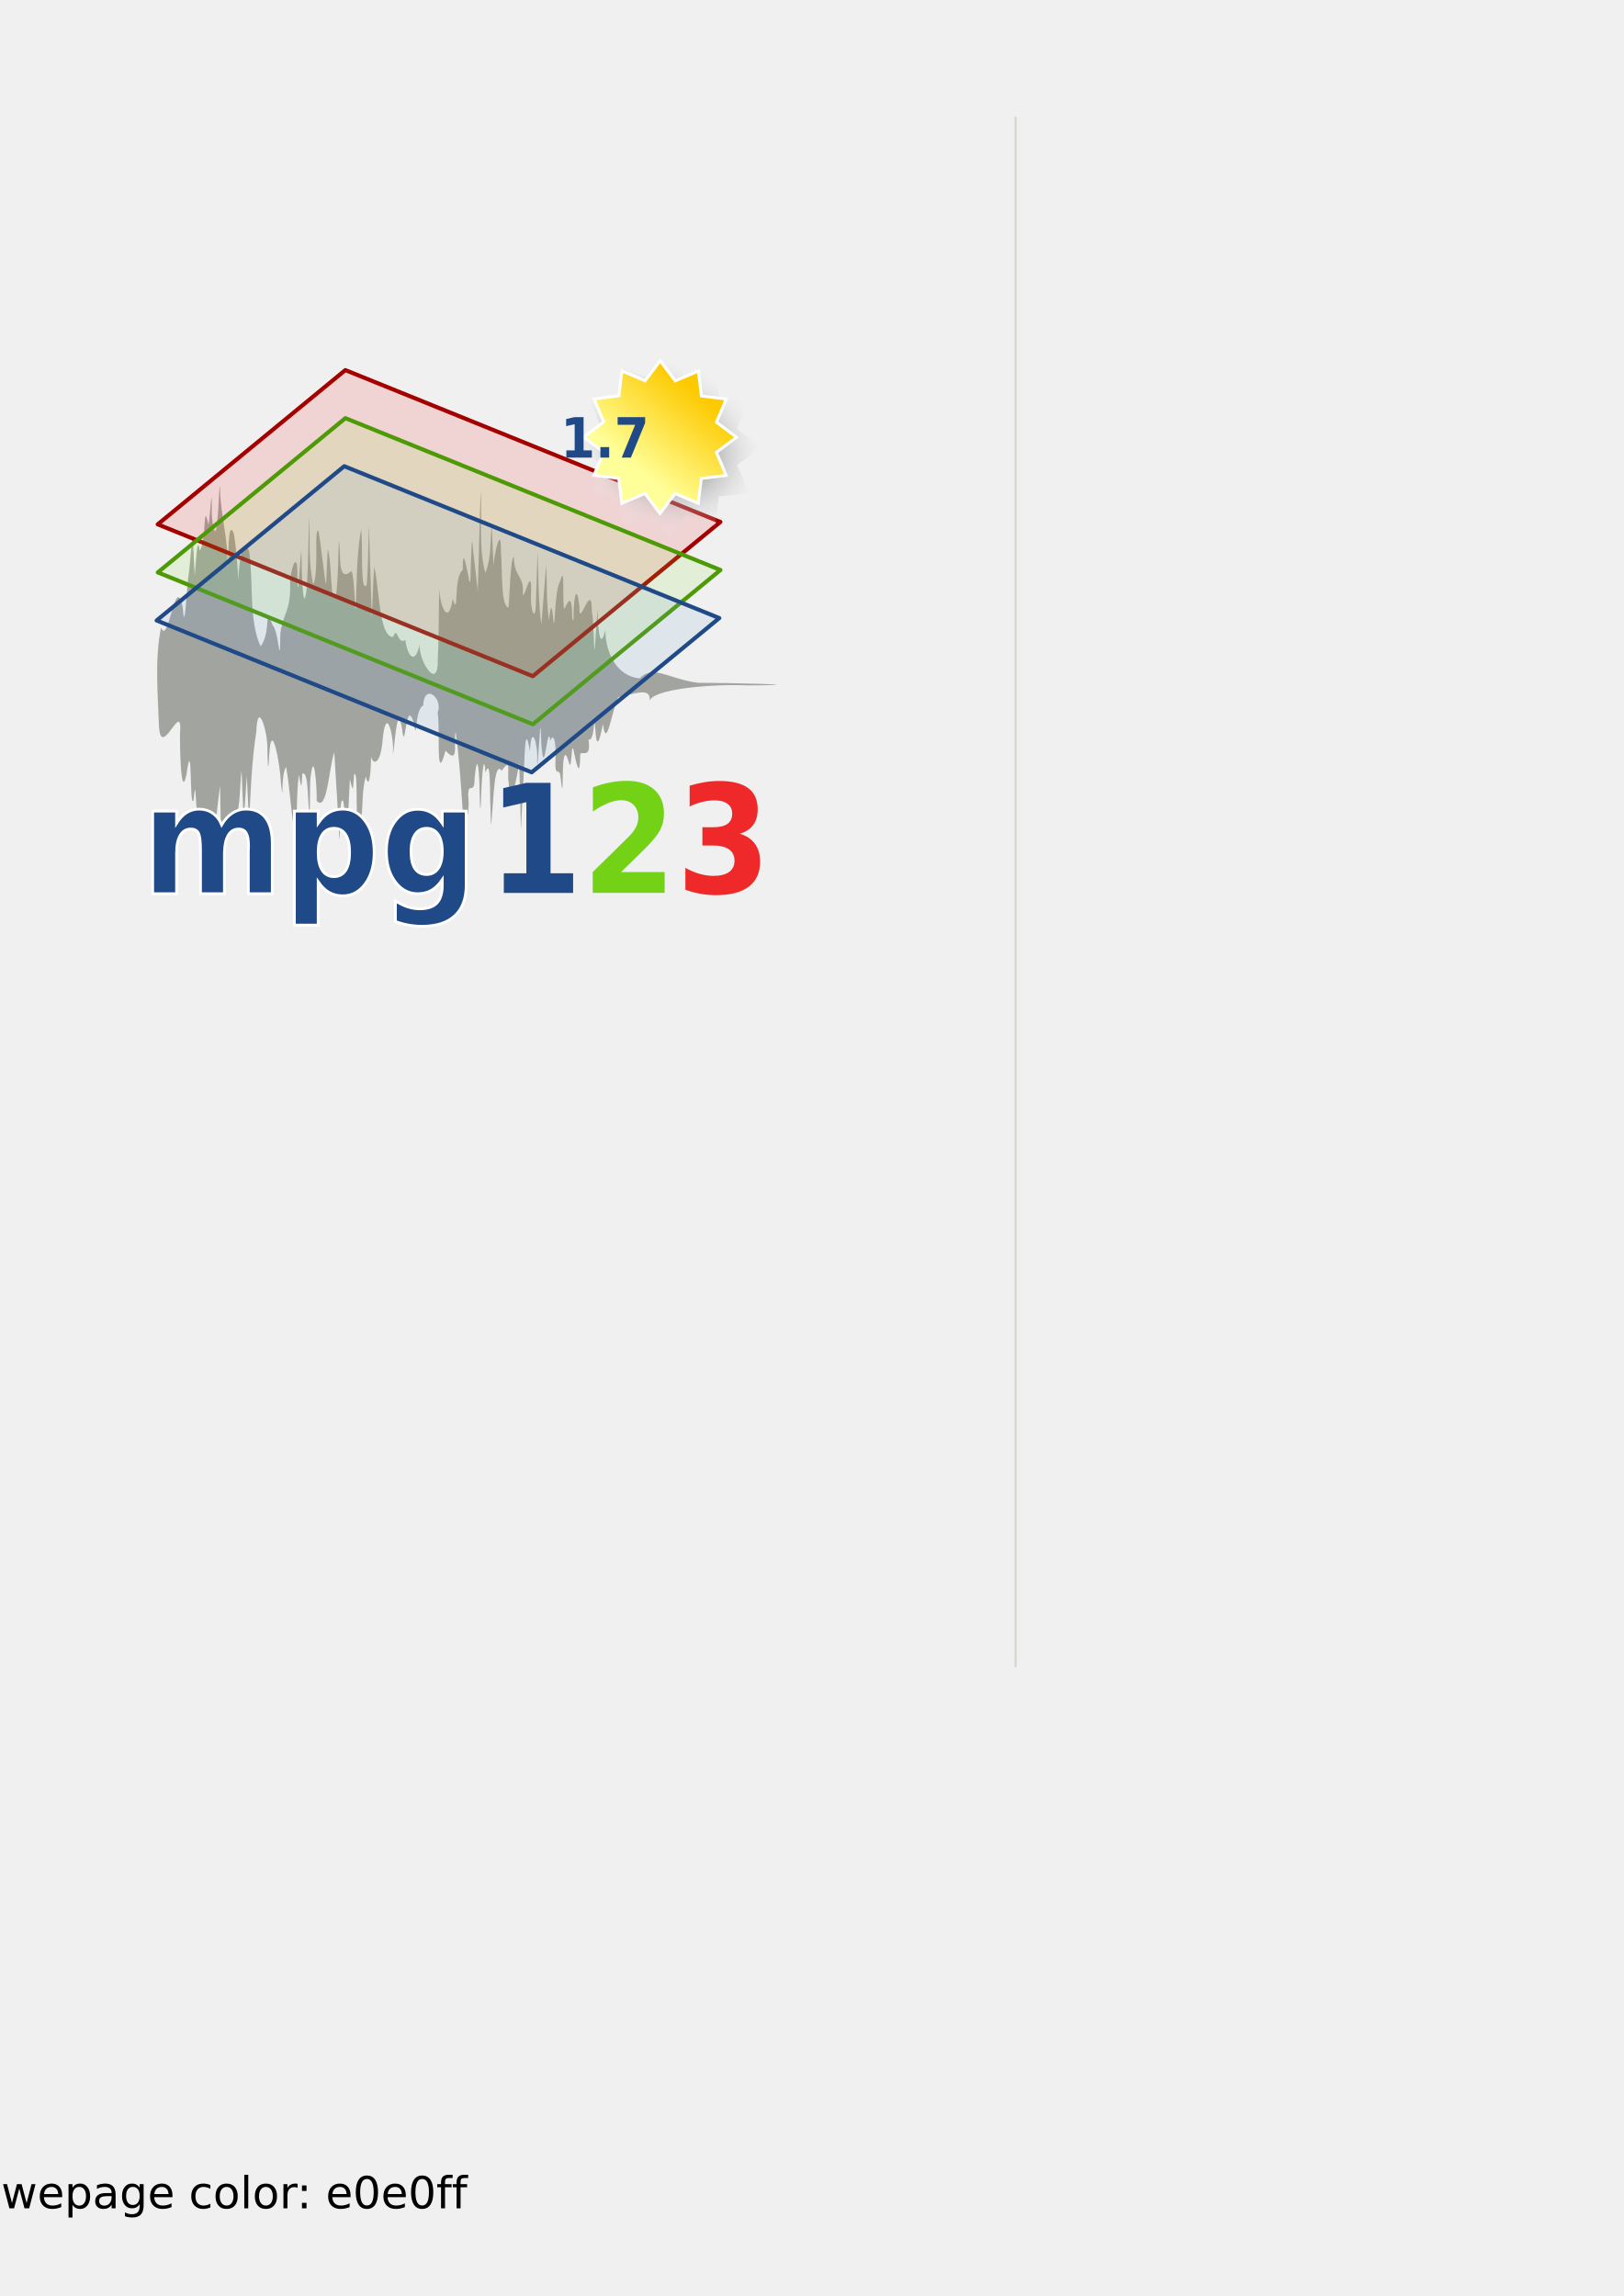
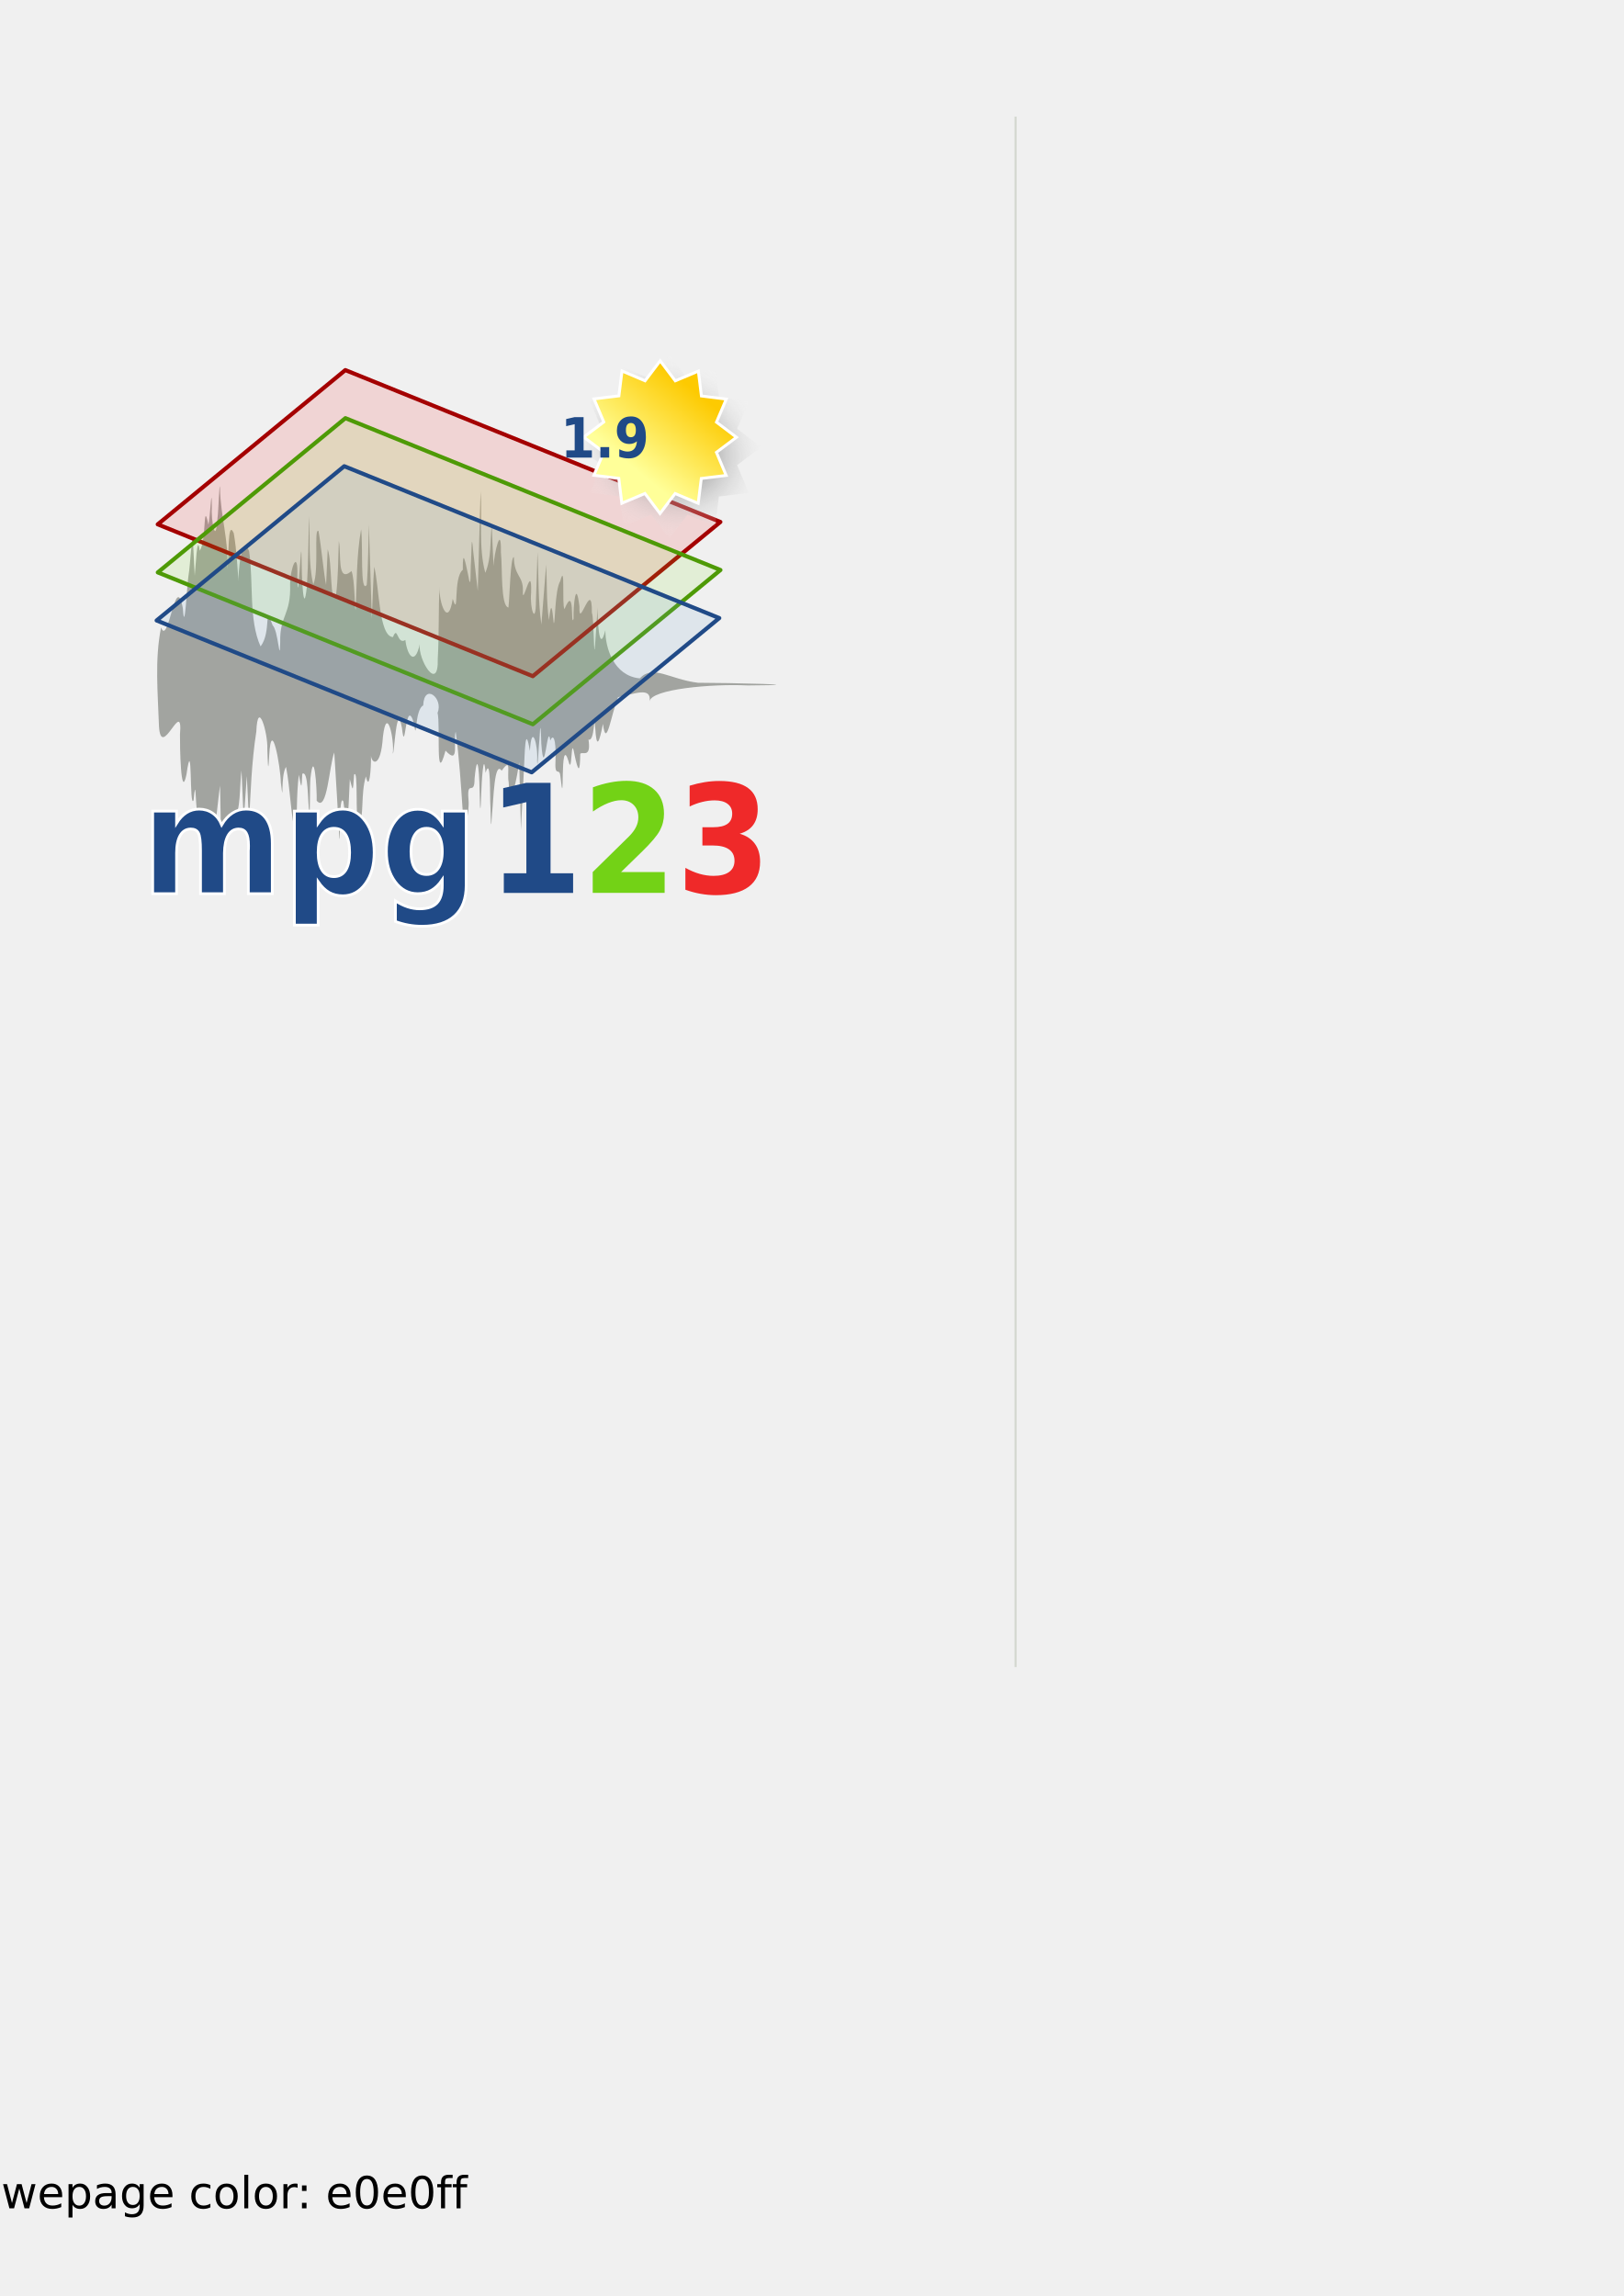
<svg xmlns="http://www.w3.org/2000/svg" xmlns:xlink="http://www.w3.org/1999/xlink" width="210mm" height="297mm" id="svg2">
  <defs id="defs4">
    <linearGradient id="linearGradient17923">
      <stop style="stop-color:#ef2929;stop-opacity:1;" offset="0" id="stop17925" />
      <stop style="stop-color:#ef2929;stop-opacity:0;" offset="1" id="stop17927" />
    </linearGradient>
    <linearGradient id="linearGradient17915">
      <stop style="stop-color:#73d216;stop-opacity:1;" offset="0" id="stop17917" />
      <stop style="stop-color:#73d216;stop-opacity:0;" offset="1" id="stop17919" />
    </linearGradient>
    <linearGradient id="linearGradient16986">
      <stop style="stop-color:#204a87;stop-opacity:1;" offset="0" id="stop16988" />
      <stop style="stop-color:#204a87;stop-opacity:0;" offset="1" id="stop16990" />
    </linearGradient>
    <linearGradient id="linearGradient16057">
      <stop style="stop-color:white;stop-opacity:1;" offset="0" id="stop16059" />
      <stop style="stop-color:white;stop-opacity:0;" offset="1" id="stop16061" />
    </linearGradient>
    <linearGradient id="linearGradient16047">
      <stop style="stop-color:#204a87;stop-opacity:1;" offset="0" id="stop16049" />
      <stop style="stop-color:#204a87;stop-opacity:0;" offset="1" id="stop16051" />
    </linearGradient>
    <linearGradient id="linearGradient7591">
      <stop style="stop-color:white;stop-opacity:1;" offset="0" id="stop7593" />
      <stop style="stop-color:white;stop-opacity:0;" offset="1" id="stop7595" />
    </linearGradient>
    <linearGradient y2="-82.527" x2="202.94" y1="-73.02" x1="202.94" gradientUnits="userSpaceOnUse" id="linearGradient8687" xlink:href="#linearGradient5749" />
    <linearGradient gradientUnits="userSpaceOnUse" y2="83.226" x2="52.856" y1="73.326" x1="52.752" id="linearGradient8660" xlink:href="#linearGradient8654" />
    <linearGradient gradientUnits="userSpaceOnUse" y2="82.888" x2="63.935" y1="73.258" x1="63.935" id="linearGradient8650" xlink:href="#linearGradient8644" />
    <linearGradient gradientUnits="userSpaceOnUse" y2="-82.527" x2="202.94" y1="-73.02" x1="202.94" id="linearGradient5755" xlink:href="#linearGradient5749" />
    <radialGradient r="528.077" fy="-136.395" fx="1043.8" cy="-136.395" cx="1043.8" gradientTransform="matrix(0.261637,4.684521e-3,-3.242234e-3,0.181082,-41.11917,266.0825)" gradientUnits="userSpaceOnUse" id="radialGradient5340" xlink:href="#brown_bg" />
    <linearGradient id="linearGradient10438">
      <stop id="stop10440" offset="0" style="stop-color:#c6b790;stop-opacity:1;" />
      <stop id="stop10442" offset="1" style="stop-color:#fbf5d3;stop-opacity:1;" />
    </linearGradient>
    <linearGradient id="brown_bg">
      <stop style="stop-color:#fbf5d3;stop-opacity:1;" offset="0" id="stop10408" />
      <stop id="stop12647" offset="0.363" style="stop-color:#fbf5d3;stop-opacity:1;" />
      <stop id="stop12645" offset="0.635" style="stop-color:#e0d6b1;stop-opacity:1;" />
      <stop style="stop-color:#c6b790;stop-opacity:1" offset="1" id="stop10406" />
    </linearGradient>
    <linearGradient xlink:href="#linearGradient10404" id="linearGradient11178" x1="0" y1="373.262" x2="1054.915" y2="373.262" gradientUnits="userSpaceOnUse" gradientTransform="matrix(0.141079,0,0,0.141079,82.61914,244.3932)" />
    <marker orient="auto" markerHeight="3" markerWidth="4" markerUnits="strokeWidth" refY="5" refX="10" viewBox="0 0 10 10" id="ArrowStart">
      <path id="path16225" d="M 10,0 L 0,5 L 10,10 L 10,0 z " />
    </marker>
    <marker orient="auto" markerHeight="3" markerWidth="4" markerUnits="strokeWidth" refY="5" refX="0" viewBox="0 0 10 10" id="ArrowEnd">
      <path id="path16222" d="M 0,0 L 10,5 L 0,10 L 0,0 z " />
    </marker>
    <marker orient="auto" markerHeight="3" markerWidth="4" markerUnits="strokeWidth" refY="5" refX="10" viewBox="0 0 10 10" id="marker16332">
      <path id="path16290" d="M 10,0 L 0,5 L 10,10 L 10,0 z " />
    </marker>
    <marker orient="auto" markerHeight="3" markerWidth="4" markerUnits="strokeWidth" refY="5" refX="0" viewBox="0 0 10 10" id="marker16329">
      <path id="path16287" d="M 0,0 L 10,5 L 0,10 L 0,0 z " />
    </marker>
    <marker orient="auto" markerHeight="3" markerWidth="4" markerUnits="strokeWidth" refY="5" refX="10" viewBox="0 0 10 10" id="marker16396">
      <path id="path16360" d="M 10,0 L 0,5 L 10,10 L 10,0 z " />
    </marker>
    <marker orient="auto" markerHeight="3" markerWidth="4" markerUnits="strokeWidth" refY="5" refX="0" viewBox="0 0 10 10" id="marker16393">
      <path id="path16357" d="M 0,0 L 10,5 L 0,10 L 0,0 z " />
    </marker>
    <linearGradient y2="35.893" x2="219.861" y1="22.928" x1="235.369" gradientUnits="userSpaceOnUse" id="linearGradient4011" xlink:href="#linearGradient2234" />
    <radialGradient r="15.392" fy="31.01" fx="226.621" cy="31.01" cx="226.621" gradientTransform="matrix(0.888444,0.774994,-0.657354,0.753582,45.66543,-167.989)" gradientUnits="userSpaceOnUse" id="radialGradient4009" xlink:href="#linearGradient7518" />
    <linearGradient gradientTransform="matrix(1.342802,0,0,1.342802,195.7942,179.6418)" y2="-207.718" x2="299.182" y1="-193.717" x1="299.182" gradientUnits="userSpaceOnUse" id="linearGradient3999" xlink:href="#linearGradient5754" />
    <linearGradient y2="35.893" x2="219.861" y1="22.928" x1="235.369" gradientUnits="userSpaceOnUse" id="linearGradient9334" xlink:href="#linearGradient2234" />
    <linearGradient y2="35.893" x2="219.861" y1="22.928" x1="235.369" gradientUnits="userSpaceOnUse" id="linearGradient9330" xlink:href="#linearGradient2234" />
    <radialGradient r="15.392" fy="31.01" fx="226.621" cy="31.01" cx="226.621" gradientTransform="matrix(0.888444,0.774994,-0.657354,0.753582,45.66543,-167.989)" gradientUnits="userSpaceOnUse" id="radialGradient9328" xlink:href="#linearGradient7518" />
    <linearGradient y2="35.893" x2="219.861" y1="22.928" x1="235.369" gradientUnits="userSpaceOnUse" id="linearGradient9321" xlink:href="#linearGradient2234" />
    <radialGradient r="15.392" fy="31.01" fx="226.621" cy="31.01" cx="226.621" gradientTransform="matrix(0.888444,0.774994,-0.657354,0.753582,45.66543,-167.989)" gradientUnits="userSpaceOnUse" id="radialGradient9319" xlink:href="#linearGradient7518" />
    <linearGradient y2="35.893" x2="219.861" y1="22.928" x1="235.369" gradientUnits="userSpaceOnUse" id="linearGradient9305" xlink:href="#linearGradient2234" />
    <radialGradient r="15.392" fy="31.01" fx="226.621" cy="31.01" cx="226.621" gradientTransform="matrix(0.888444,0.774994,-0.657354,0.753582,45.66543,-167.989)" gradientUnits="userSpaceOnUse" id="radialGradient9303" xlink:href="#linearGradient7518" />
    <radialGradient gradientTransform="matrix(0.888444,0.774994,-0.657354,0.753582,45.66543,-167.989)" gradientUnits="userSpaceOnUse" r="15.392" fy="31.01" fx="226.621" cy="31.01" cx="226.621" id="radialGradient8413" xlink:href="#linearGradient7518" />
    <linearGradient y2="35.893" x2="219.861" y1="22.928" x1="235.369" gradientUnits="userSpaceOnUse" id="linearGradient6643" xlink:href="#linearGradient2234" />
    <linearGradient id="linearGradient2234">
      <stop id="stop2236" offset="0" style="stop-color:#fdca01;stop-opacity:1;" />
      <stop id="stop2238" offset="1" style="stop-color:#ff9;stop-opacity:1;" />
    </linearGradient>
    <linearGradient id="linearGradient5754">
      <stop id="stop5756" offset="0" style="stop-color:#ff0084;stop-opacity:1;" />
      <stop id="stop5758" offset="1" style="stop-color:#ff0084;stop-opacity:0;" />
    </linearGradient>
    <linearGradient id="linearGradient7518">
      <stop id="stop7520" offset="0" style="stop-color:#363636;stop-opacity:1;" />
      <stop id="stop7522" offset="1" style="stop-color:#ffffff;stop-opacity:0" />
    </linearGradient>
    <linearGradient id="linearGradient5749">
      <stop id="stop5751" offset="0" style="stop-color:black;stop-opacity:1;" />
      <stop id="stop5753" offset="1" style="stop-color:black;stop-opacity:0;" />
    </linearGradient>
    <linearGradient id="linearGradient8618">
      <stop id="stop8620" offset="0" style="stop-color:white;stop-opacity:1;" />
      <stop id="stop8622" offset="1" style="stop-color:white;stop-opacity:0;" />
    </linearGradient>
    <linearGradient id="linearGradient8644">
      <stop id="stop8646" offset="0" style="stop-color:#f98600;stop-opacity:1;" />
      <stop id="stop8648" offset="1" style="stop-color:#f98600;stop-opacity:0;" />
    </linearGradient>
    <linearGradient id="linearGradient8654">
      <stop id="stop8656" offset="0" style="stop-color:#d30000;stop-opacity:1;" />
      <stop id="stop8658" offset="1" style="stop-color:#d30000;stop-opacity:0;" />
    </linearGradient>
    <linearGradient xlink:href="#linearGradient5749" id="linearGradient13141" gradientUnits="userSpaceOnUse" x1="202.94" y1="-73.02" x2="202.94" y2="-82.527" />
    <linearGradient xlink:href="#linearGradient5749" id="linearGradient13155" gradientUnits="userSpaceOnUse" x1="202.94" y1="-73.02" x2="202.94" y2="-82.527" gradientTransform="translate(983.2323,-535.3957)" />
    <linearGradient xlink:href="#linearGradient16047" id="linearGradient16053" x1="355.859" y1="-318.609" x2="355.859" y2="-337.455" gradientUnits="userSpaceOnUse" />
    <linearGradient xlink:href="#linearGradient16057" id="linearGradient16063" x1="325.139" y1="-319.822" x2="325.137" y2="-337.448" gradientUnits="userSpaceOnUse" />
    <radialGradient xlink:href="#linearGradient7518" id="radialGradient17959" gradientUnits="userSpaceOnUse" gradientTransform="matrix(0.888444,0.774994,-0.657354,0.753582,45.66543,-167.989)" cx="226.621" cy="31.01" fx="226.621" fy="31.01" r="15.392" />
    <linearGradient xlink:href="#linearGradient2234" id="linearGradient17961" gradientUnits="userSpaceOnUse" x1="235.369" y1="22.928" x2="219.861" y2="35.893" />
    <linearGradient xlink:href="#linearGradient16047" id="linearGradient17963" gradientUnits="userSpaceOnUse" x1="355.859" y1="-318.609" x2="355.859" y2="-337.455" />
    <linearGradient xlink:href="#linearGradient16057" id="linearGradient17965" gradientUnits="userSpaceOnUse" x1="325.139" y1="-319.822" x2="325.137" y2="-337.448" />
    <linearGradient xlink:href="#linearGradient17923" id="linearGradient18009" gradientUnits="userSpaceOnUse" x1="548.136" y1="-321.862" x2="548.136" y2="-337.024" gradientTransform="translate(-197.5699,-116.9291)" />
    <linearGradient xlink:href="#linearGradient16986" id="linearGradient18013" gradientUnits="userSpaceOnUse" x1="460.639" y1="-321.552" x2="460.639" y2="-337.71" gradientTransform="translate(-197.5699,-116.9291)" />
    <linearGradient xlink:href="#linearGradient17915" id="linearGradient18017" gradientUnits="userSpaceOnUse" x1="505.694" y1="-320.247" x2="505.694" y2="-337.239" gradientTransform="translate(-197.5699,-116.9291)" />
    <linearGradient xlink:href="#linearGradient16047" id="linearGradient18021" gradientUnits="userSpaceOnUse" x1="355.859" y1="-318.609" x2="355.859" y2="-337.455" gradientTransform="translate(-197.5699,-116.9291)" />
    <linearGradient xlink:href="#linearGradient16057" id="linearGradient18023" gradientUnits="userSpaceOnUse" x1="325.139" y1="-319.822" x2="325.137" y2="-337.448" gradientTransform="translate(-197.5699,-116.9291)" />
  </defs>
  <g id="layer1" style="opacity:1">
    <path style="fill:black;stroke:none" d="M 1478.102,587.643 L 1478.102,587.643 L 1478.102,587.643 L 1478.102,587.643" id="path16229" />
    <path style="fill:black;stroke:none" d="M 1478.103,821.499 L 1478.103,821.499 L 1478.103,821.499 L 1478.103,821.499" id="path16294" />
    <path style="fill:black;stroke:none" d="M 1478.103,1044.006 L 1478.103,1044.006 L 1478.103,1044.006 L 1478.103,1044.006" id="path16364" />
    <g id="g19231">
      <path style="color:black;fill:#888a85;fill-opacity:0.739;fill-rule:nonzero;stroke:none;stroke-width:1;stroke-linecap:butt;stroke-linejoin:miter;marker:none;marker-start:none;marker-mid:none;marker-end:none;stroke-miterlimit:4;stroke-dasharray:none;stroke-dashoffset:0;stroke-opacity:1;visibility:visible;display:inline;overflow:visible" d="M 107.952,404.028 C 107.824,397.385 107.695,390.742 107.566,384.098 C 106.302,392.688 106.038,401.34 103.534,409.864 C 101.678,402.372 102.946,394.215 100.112,405.793 C 97.23,415.746 100.891,397.157 96.397,397.343 C 95.488,392.132 95.768,378.864 94.633,391.192 C 92.454,396.317 94.234,357.06 91.142,378.693 C 88.351,392.05 87.907,364.137 87.973,359.236 C 89.601,339.911 78.793,372.41 77.714,355.124 C 77.187,339.017 75.541,322.766 78.733,306.742 C 82.322,316.62 85.84,278.134 89.392,297.459 C 90.286,311.589 91.371,285.582 92.237,280.684 C 92.819,278.141 93.929,258.836 94.329,264.488 C 94.613,270.128 94.898,275.768 95.183,281.407 C 95.615,278 96.329,259.703 97.624,269.247 C 101.072,264.226 99.112,243.48 101.89,256.55 C 102.732,253.155 103.486,235.416 103.55,247.57 C 103.074,254.257 105.465,267.563 106.316,253.222 C 106.824,250.179 107.258,233.431 107.549,238.816 C 107.76,252.047 111.911,264.647 111.151,278.029 C 112.01,273.368 111.081,253.32 114.266,260.682 C 115.693,268.923 116.019,277.199 116.712,285.461 C 116.023,280.072 118.432,260.387 121.767,269.467 C 124,284.549 121.501,302.972 127.354,316.006 C 132.846,309.332 128.867,293.29 133.277,305.729 C 136.049,308.026 136.731,326.009 136.975,313.894 C 136.667,300.76 142.298,300.854 141.808,285.615 C 141.857,277.499 145.827,267.859 145.338,281.838 C 145.571,292.208 146.009,285.671 146.449,279.041 C 146.83,274.702 147.362,263.623 147.416,273.919 C 147.424,280.083 148.285,303.323 150.008,286.706 C 150.718,275.26 150.752,263.807 151.078,252.357 C 151.704,263.5 150.587,274.733 153.144,285.799 C 156.103,278.771 153.282,257.827 155.698,259.627 C 157.073,267.218 158.352,281.272 159.399,285.921 C 159.662,280.138 159.925,274.354 160.188,268.571 C 162.424,274.578 161.255,296.243 164.238,291.109 C 165.368,282.257 165.259,273.382 165.634,264.517 C 166.93,270.69 164.569,285.475 171.821,279.196 C 173.525,283.094 173.314,299.356 173.882,297.866 C 174.443,284.848 174.212,271.769 176.509,258.815 C 177.529,266.021 175.919,290.56 179.262,285.984 C 180.044,276.131 179.995,266.268 180.318,256.41 C 180.796,271.724 181.275,287.037 181.753,302.351 C 182.137,293.919 182.314,285.485 182.911,277.056 C 185.448,286.745 185.114,311.137 192.087,311.471 C 194.457,305.332 194.017,315.567 198.149,312.889 C 199.127,320.834 202.915,325.592 205.202,314.845 C 204.088,322.293 214.459,339.176 213.99,322.021 C 214.654,310.175 214.296,298.322 214.84,286.475 C 214.394,294.511 219.027,307.574 221.311,292.754 C 224.522,302.882 221.336,282.481 226.232,278.571 C 226.155,267.732 227.416,274.393 228.828,281.024 C 230.411,290.681 229.88,277.921 230.244,274.651 C 230.492,270.418 230.446,258.598 231.27,269.181 C 232.027,275.734 232.784,282.286 233.542,288.839 C 234.002,272.625 234.462,256.41 234.922,240.196 C 235.774,253.408 233.84,267.656 237.232,280.056 C 240.319,272.527 239.471,264.741 240.369,257.086 C 240.662,263.617 240.954,270.147 241.247,276.678 C 241.524,270.444 245.11,255.582 244.861,270.048 C 245.676,277.676 244.637,296.33 248.543,297.014 C 249.183,291.182 249.514,272.037 251.201,272.374 C 251.342,281.918 255.779,281.247 255.612,288.809 C 255.182,298.094 260.126,273.513 259.618,289.909 C 258.899,297.412 261.917,306.474 261.983,293.632 C 262.345,285.73 262.478,277.825 262.727,269.922 C 263.382,281.743 262.976,293.602 264.639,305.391 C 265.427,295.595 266.195,285.799 266.968,276.003 C 267.46,285.05 267.035,294.135 268.339,303.153 C 269.447,293.194 269.911,297.276 270.66,304.558 C 271.438,305.934 271.119,288.504 273.873,284.036 C 276.443,274.354 274.55,295.442 275.92,297.798 C 281.156,285.113 278.78,307.197 280.367,302.573 C 280.182,295.948 281.566,282.381 283.248,296.608 C 282.779,308.896 289.51,281.796 289.317,299.595 C 290.439,301.959 290.241,325.575 290.906,314.787 C 291.314,308.84 291.722,302.893 292.13,296.946 C 292.015,301.716 292.726,320.899 295.92,308.051 C 295.834,316.701 300.002,330.427 312.72,331.657 C 319.266,324.699 327.167,332.061 341.121,333.805 C 355.275,333.79 402.753,334.874 365.544,335.109 C 347.712,334.243 318.215,336.961 317.552,342.887 C 318.515,335.408 309.802,339.451 302.104,340.86 C 298.869,348.605 296.365,367.022 294.728,353.901 C 292.948,363.113 291.586,366.724 290.959,355.879 C 290.206,347.766 290.786,362.935 287.663,361.55 C 289.131,371.276 284.343,366.987 283.634,368.632 C 283.535,378.253 282.612,377.577 280.753,368.611 C 278.938,358.344 279.832,380.216 277.842,372.005 C 273.485,358.007 276.23,400.725 273.888,379.185 C 273.377,374.825 271.001,380.737 271.561,371.249 C 271.846,360.755 270.363,358.755 268.979,362.055 C 267.631,351.963 266.071,383.521 264.595,363.493 C 264.403,356.468 264.173,351.563 263.68,361.498 C 263.314,364.24 262.793,377.85 262.55,371.967 C 263.118,364.17 259.834,352.87 259.029,367.208 C 256.612,352.535 256.54,369.357 256.117,376.017 C 255.584,385.916 255.131,395.817 254.643,405.717 C 254.36,394.683 254.077,383.648 253.794,372.613 C 252.946,378.905 249.374,398.387 248.648,382.408 C 247.702,377.613 250.24,369.881 245.224,376.808 C 241.602,371.489 241.247,391.396 240.525,397.765 C 239.996,408.233 239.895,400.637 239.757,394.562 C 239.345,389.882 240.084,368.903 237.341,377.841 C 236.372,365.612 235.367,383.177 235.216,388.647 C 234.913,397.119 234.673,397.756 234.507,388.914 C 234.436,381.28 233.606,363.825 231.982,380.72 C 231.998,389.658 228.133,380.575 229.008,390.854 C 229.618,397.115 226.899,408.895 226.172,396.409 C 225.329,383.517 224.473,370.622 222.751,357.75 C 221.301,361.786 224.94,374.724 217.78,366.994 C 212.665,385.729 215.392,354.435 213.889,348.482 C 216.872,341.389 207.341,333.615 206.872,344.907 C 202.632,346.866 203.741,364.065 202.448,353.984 C 198.124,338.831 198.176,371.294 196.469,355.811 C 193.829,341.807 192.699,369.468 192.021,368.344 C 192.866,361.8 189.055,343.946 187.179,360.29 C 186.099,375.862 181.673,373.336 181.358,369.482 C 181.435,376.47 180.528,387.183 178.857,379.58 C 176.247,388.127 178.103,398.426 175.307,405.874 C 173.496,398.648 175.247,375.831 173.09,378.693 C 172.472,388.381 172.456,386.211 171.001,380.955 C 170.451,389.059 170.39,412.146 167.85,391.865 C 165.512,387.023 166.48,414.66 165.87,409.556 C 165.067,395.665 164.327,381.773 163.394,367.884 C 160.89,374.381 159.925,397.74 154.798,391.436 C 154.992,385.49 153.507,364.754 151.758,380.487 C 151.383,384.258 151.643,399.061 151.216,397.18 C 150.309,392.184 150.87,376.4 147.766,378.306 C 147.369,385.856 147.44,386.011 146.081,378.779 C 144.822,389.09 145.243,399.441 144.811,409.771 C 141.98,398.193 142.026,386.482 139.829,374.912 C 136.969,379.298 138.88,395.592 137.277,382.6 C 137.161,375.157 132.651,349.506 131.581,369.542 C 131.054,380.044 130.882,372.048 130.67,366.188 C 131.039,358.578 125.982,341.025 125.285,357.75 C 122.979,372.585 122.486,387.469 121.753,402.339 C 121.387,394.683 121.022,387.026 120.657,379.369 C 120.145,386.575 119.633,393.782 119.122,400.988 C 118.765,392.881 118.408,384.774 118.051,376.667 C 117.122,383.211 117.581,399.182 114.572,397.61 C 110.797,401.258 109.52,414.418 108.542,422.365 C 108.044,423.991 108.259,412.436 108.045,408.806 C 108.014,407.213 107.983,405.621 107.952,404.028 z " id="path9460" />
      <path style="color:black;fill:#ef2929;fill-opacity:0.139;fill-rule:nonzero;stroke:#a40000;stroke-width:2;stroke-linecap:butt;stroke-linejoin:round;marker:none;marker-start:none;marker-mid:none;marker-end:none;stroke-miterlimit:4;stroke-dasharray:none;stroke-dashoffset:0;stroke-opacity:1;visibility:visible;display:inline;overflow:visible" d="M 77.105,256.353 L 168.804,180.939 L 352.138,255.182 L 260.438,330.595 L 77.105,256.353 z " id="path4840" />
      <path id="path4842" d="M 77.135,279.851 L 168.834,204.437 L 352.168,278.68 L 260.469,354.093 L 77.135,279.851 z " style="color:black;fill:#8ae234;fill-opacity:0.139;fill-rule:nonzero;stroke:#4e9a06;stroke-width:2;stroke-linecap:butt;stroke-linejoin:round;marker:none;marker-start:none;marker-mid:none;marker-end:none;stroke-miterlimit:4;stroke-dasharray:none;stroke-dashoffset:0;stroke-opacity:1;visibility:visible;display:inline;overflow:visible" />
      <path style="color:black;fill:#729fcf;fill-opacity:0.139;fill-rule:nonzero;stroke:#204a87;stroke-width:2;stroke-linecap:butt;stroke-linejoin:round;marker:none;marker-start:none;marker-mid:none;marker-end:none;stroke-miterlimit:4;stroke-dasharray:none;stroke-dashoffset:0;stroke-opacity:1;visibility:visible;display:inline;overflow:visible" d="M 76.566,303.349 L 168.266,227.935 L 351.599,302.177 L 259.9,377.591 L 76.566,303.349 z " id="path4844" />
      <g transform="matrix(1.333844,0,0,1.333844,-56.588,-65.634)" id="g7599">
        <text xml:space="preserve" style="font-size:55.35px;font-style:normal;font-variant:normal;font-weight:bold;font-stretch:normal;text-align:start;line-height:125%;writing-mode:lr-tb;text-anchor:start;fill:#204a87;fill-opacity:1;stroke:white;stroke-width:1px;stroke-linecap:butt;stroke-linejoin:miter;stroke-opacity:1;font-family:DejaVu Sans Condensed" x="94.238" y="376.77" id="text3907">
          <tspan id="tspan3909" x="94.238" y="376.77" style="stroke:white;stroke-opacity:1">mpg</tspan>
        </text>
        <text id="text4808" y="376.482" x="255.688" style="font-size:55.35px;font-style:normal;font-variant:normal;font-weight:bold;font-stretch:normal;text-align:start;line-height:125%;writing-mode:lr-tb;text-anchor:start;fill:#73d216;fill-opacity:1;stroke:none;stroke-width:1px;stroke-linecap:butt;stroke-linejoin:miter;stroke-opacity:1;font-family:DejaVu Sans Condensed" xml:space="preserve">
          <tspan y="376.482" x="255.688" id="tspan4810">2</tspan>
        </text>
        <text xml:space="preserve" style="font-size:55.35px;font-style:normal;font-variant:normal;font-weight:bold;font-stretch:normal;text-align:start;line-height:125%;writing-mode:lr-tb;text-anchor:start;fill:#204a87;fill-opacity:1;stroke:none;stroke-width:1px;stroke-linecap:butt;stroke-linejoin:miter;stroke-opacity:1;font-family:DejaVu Sans Condensed" x="221.219" y="376.492" id="text4812">
          <tspan id="tspan4814" x="221.219" y="376.492">1</tspan>
        </text>
        <text id="text4816" y="376.536" x="290.274" style="font-size:55.35px;font-style:normal;font-variant:normal;font-weight:bold;font-stretch:normal;text-align:start;line-height:125%;writing-mode:lr-tb;text-anchor:start;fill:#ef2929;fill-opacity:1;stroke:none;stroke-width:1px;stroke-linecap:butt;stroke-linejoin:miter;stroke-opacity:1;font-family:DejaVu Sans Condensed" xml:space="preserve">
          <tspan y="376.536" x="290.274" id="tspan4818">3</tspan>
        </text>
      </g>
      <g transform="matrix(0.679084,0,0,0.679084,-136.5631,105.7192)" id="g13191">
        <path style="color:black;fill:url(#radialGradient17959);fill-opacity:1;fill-rule:nonzero;stroke:none;stroke-width:0.6;stroke-linecap:butt;stroke-linejoin:miter;marker:none;marker-start:none;marker-mid:none;marker-end:none;stroke-miterlimit:4;stroke-dasharray:none;stroke-dashoffset:0;stroke-opacity:1;visibility:visible;display:inline;overflow:visible" id="path1357" d="M 238.465,41.279 L 233.332,40.931 L 231.744,45.825 L 227.472,42.958 L 223.65,46.402 L 221.384,41.782 L 216.352,42.854 L 216.7,37.721 L 211.806,36.132 L 214.674,31.861 L 211.23,28.038 L 215.849,25.773 L 214.777,20.741 L 219.911,21.088 L 221.499,16.194 L 225.771,19.062 L 229.593,15.618 L 231.858,20.237 L 236.891,19.166 L 236.543,24.299 L 241.437,25.887 L 238.569,30.159 L 242.013,33.981 L 237.394,36.247 L 238.465,41.279 z " transform="matrix(4.1399,-0.793595,0.793595,4.1399,-279.863,217.5255)" />
        <path transform="matrix(3.443866,-0.660171,0.660171,3.443866,-124.6734,201.8766)" d="M 238.465,41.279 L 233.332,40.931 L 231.744,45.825 L 227.472,42.958 L 223.65,46.402 L 221.384,41.782 L 216.352,42.854 L 216.7,37.721 L 211.806,36.132 L 214.674,31.861 L 211.23,28.038 L 215.849,25.773 L 214.777,20.741 L 219.911,21.088 L 221.499,16.194 L 225.771,19.062 L 229.593,15.618 L 231.858,20.237 L 236.891,19.166 L 236.543,24.299 L 241.437,25.887 L 238.569,30.159 L 242.013,33.981 L 237.394,36.247 L 238.465,41.279 z " id="path6641" style="color:black;fill:url(#linearGradient17961);fill-opacity:1;fill-rule:nonzero;stroke:white;stroke-width:0.6;stroke-linecap:butt;stroke-linejoin:miter;marker:none;marker-start:none;marker-mid:none;marker-end:none;stroke-miterlimit:4;stroke-dasharray:none;stroke-dashoffset:0;stroke-opacity:1;visibility:visible;display:inline;overflow:visible" />
        <text xml:space="preserve" style="font-size:28.277px;font-style:normal;font-variant:normal;font-weight:bold;font-stretch:normal;text-align:center;line-height:125%;writing-mode:lr-tb;text-anchor:middle;fill:#204a87;fill-opacity:1;stroke:none;stroke-width:1.085;stroke-linecap:butt;stroke-linejoin:miter;stroke-miterlimit:4;stroke-dasharray:none;stroke-opacity:1;font-family:DejaVu Sans Condensed" x="676.266" y="173.772" id="text8415">
-           <tspan style="font-size:40px;font-style:normal;font-variant:normal;font-weight:bold;font-stretch:normal;text-align:center;line-height:125%;writing-mode:lr-tb;text-anchor:middle;fill:#204a87;stroke:none;stroke-width:1.085;font-family:DejaVu Sans Condensed" x="676.266" y="173.772" id="tspan2279">1.7</tspan>
+           <tspan style="font-size:40px;font-style:normal;font-variant:normal;font-weight:bold;font-stretch:normal;text-align:center;line-height:125%;writing-mode:lr-tb;text-anchor:middle;fill:#204a87;stroke:none;stroke-width:1.085;font-family:DejaVu Sans Condensed" x="676.266" y="173.772" id="tspan2501">1.9</tspan>
        </text>
      </g>
    </g>
    <path style="fill:#d3d7cf;fill-rule:evenodd;stroke:#d3d7cf;stroke-width:1px;stroke-linecap:butt;stroke-linejoin:miter;stroke-opacity:1" d="M 496.428,57.008 L 496.428,815.032" id="path17977" />
    <text xml:space="preserve" style="font-size:21.586px;font-style:normal;font-weight:normal;fill:black;fill-opacity:1;stroke:none;stroke-width:1px;stroke-linecap:butt;stroke-linejoin:miter;stroke-opacity:1;font-family:Bitstream Vera Sans" x="0.597" y="1079.645" id="text19209">
      <tspan id="tspan19211" x="0.597" y="1079.645">wepage color: e0e0ff</tspan>
    </text>
  </g>
</svg>
